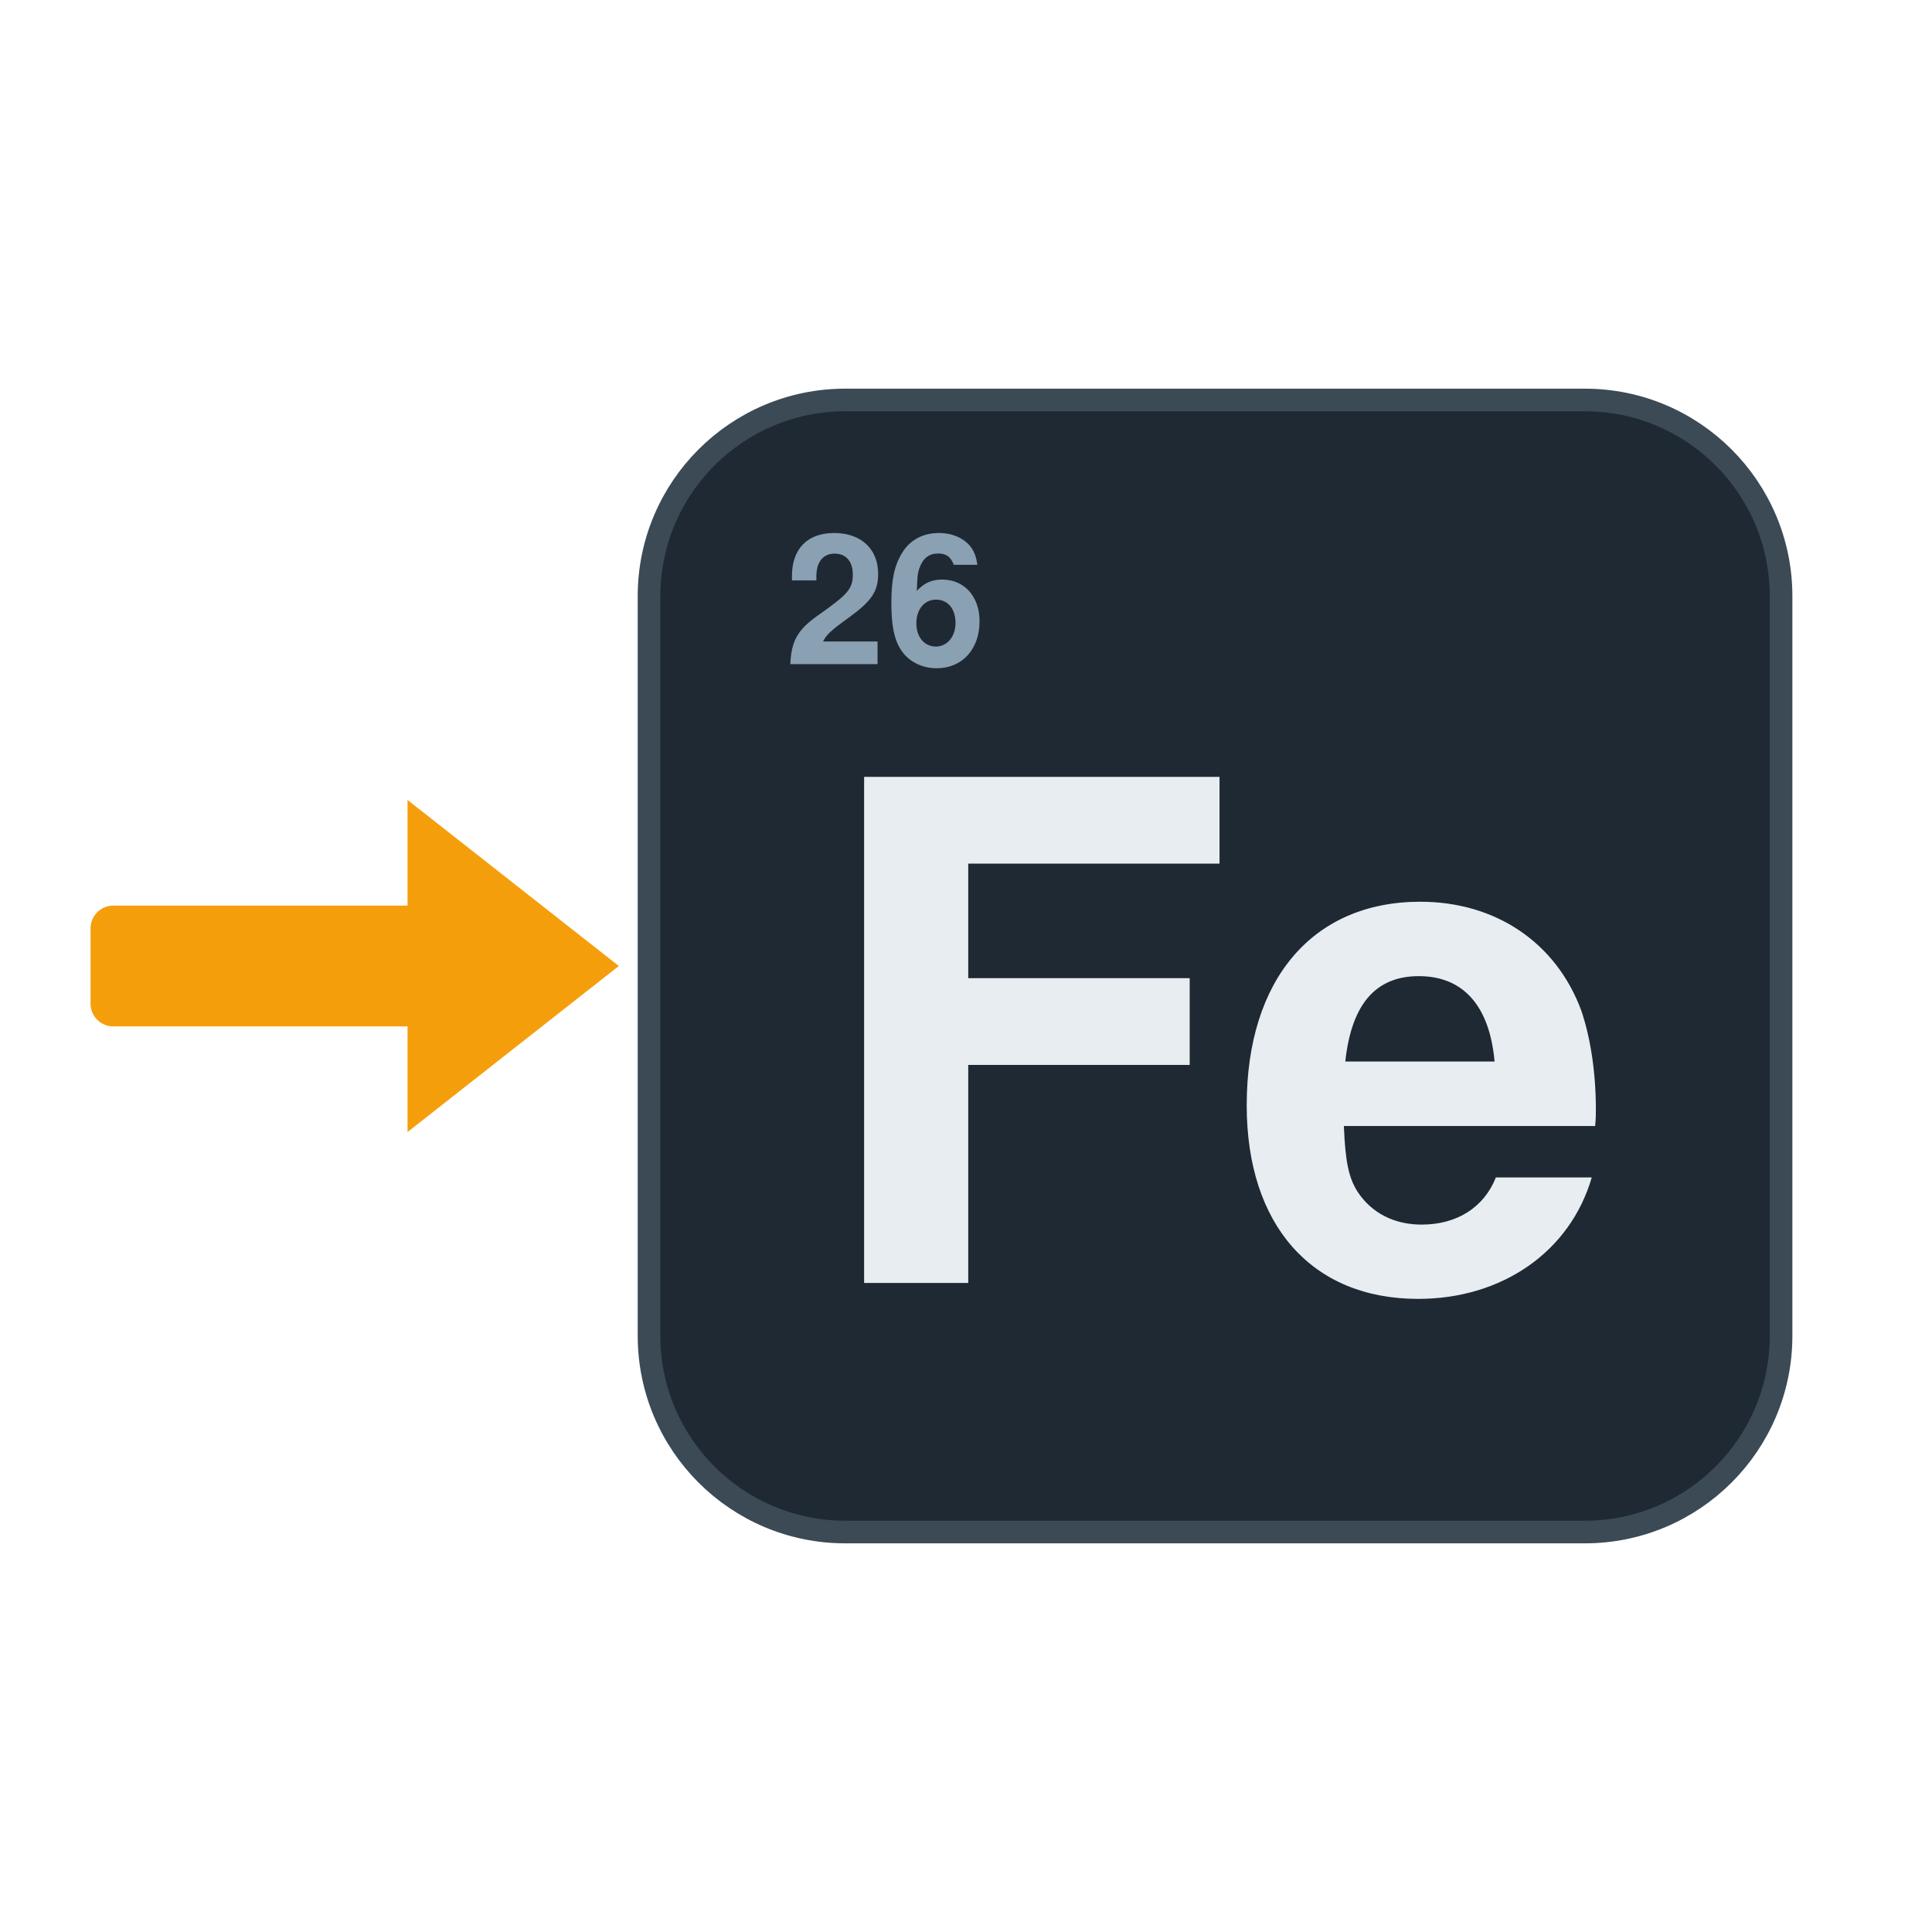
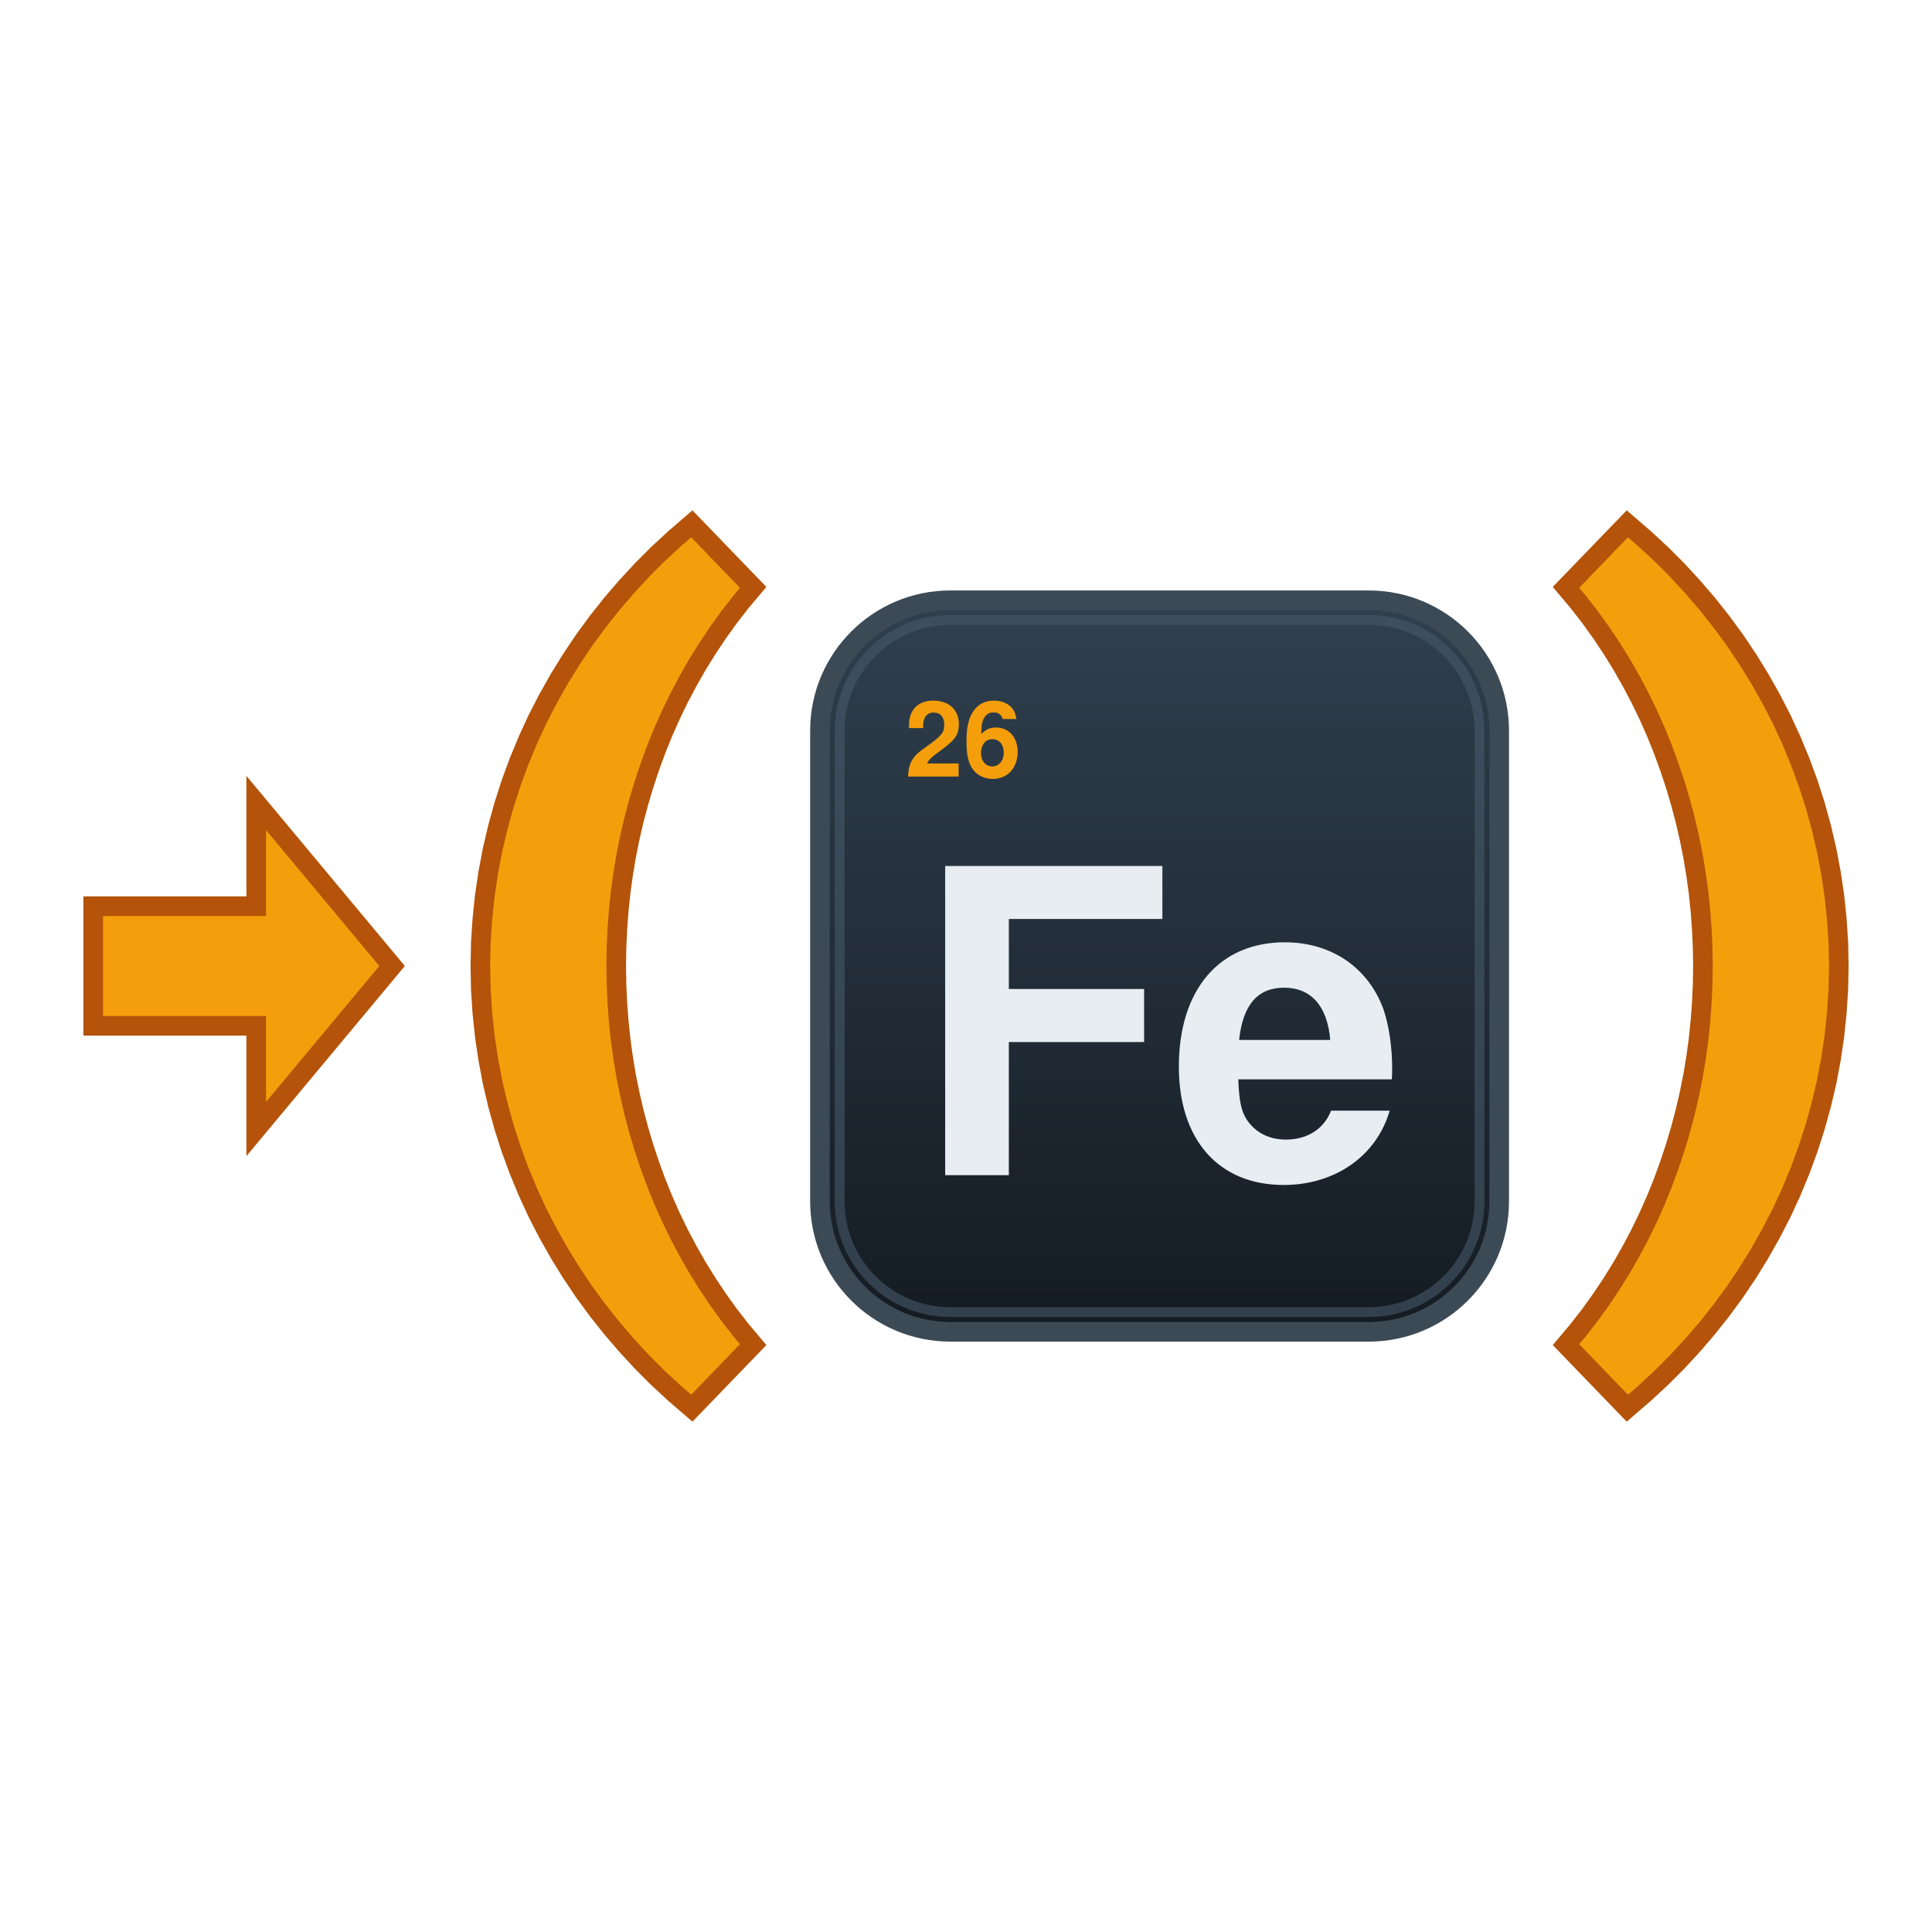
- <svg xmlns="http://www.w3.org/2000/svg" viewBox="0 0 256 256" width="256" height="256" role="img" aria-label="ironstate: an arrow into the iron element tile">
-   <g fill="#f59e0b">
-     <rect x="12" y="120" width="46" height="16" rx="3" />
-     <path d="M54 106 L82 128 L54 150 Z" />
+ <svg xmlns="http://www.w3.org/2000/svg" viewBox="0 0 256 256" width="256" height="256" role="img" aria-label="ironstate">
+   <defs>
+     <linearGradient id="tg" x1="0" y1="0" x2="0" y2="1">
+       <stop offset="0" stop-color="#30404f" />
+       <stop offset="1" stop-color="#141b22" />
+     </linearGradient>
+   </defs>
+   <g transform="translate(153.65,128.00)">
+     <path d="M -101.70 0.00 L -119.70 -21.60 L -119.70 -7.92 L -141.30 -7.92 L -141.30 7.92 L -119.70 7.92 L -119.70 21.60 Z" fill="#f59e0b" stroke="#b45309" stroke-width="2.6" />
+     <path d="M -61.98 58.59 L -64.24 56.64 L -66.44 54.61 L -68.56 52.49 L -70.60 50.28 L -72.57 47.99 L -74.45 45.62 L -76.24 43.18 L -77.93 40.66 L -79.53 38.07 L -81.03 35.41 L -82.43 32.70 L -83.71 29.92 L -84.88 27.09 L -85.94 24.21 L -86.88 21.28 L -87.70 18.31 L -88.40 15.32 L -88.97 12.29 L -89.42 9.24 L -89.74 6.17 L -89.94 3.09 L -90.00 0.00 L -89.94 -3.09 L -89.74 -6.17 L -89.42 -9.24 L -88.97 -12.29 L -88.40 -15.32 L -87.70 -18.31 L -86.88 -21.28 L -85.94 -24.21 L -84.88 -27.09 L -83.71 -29.92 L -82.43 -32.70 L -81.03 -35.41 L -79.53 -38.07 L -77.93 -40.66 L -76.24 -43.18 L -74.45 -45.62 L -72.57 -47.99 L -70.60 -50.28 L -68.56 -52.49 L -66.44 -54.61 L -64.24 -56.64 L -61.98 -58.59 L -53.85 -50.17 L -55.49 -48.22 L -57.05 -46.21 L -58.53 -44.15 L -59.93 -42.05 L -61.26 -39.91 L -62.50 -37.73 L -63.67 -35.52 L -64.76 -33.27 L -65.77 -31.00 L -66.70 -28.70 L -67.55 -26.38 L -68.33 -24.04 L -69.03 -21.69 L -69.66 -19.31 L -70.21 -16.93 L -70.69 -14.53 L -71.09 -12.12 L -71.42 -9.71 L -71.67 -7.28 L -71.85 -4.86 L -71.96 -2.43 L -72.00 0.00 L -71.96 2.43 L -71.85 4.86 L -71.67 7.28 L -71.42 9.71 L -71.09 12.12 L -70.69 14.53 L -70.21 16.93 L -69.66 19.31 L -69.03 21.69 L -68.33 24.04 L -67.55 26.38 L -66.70 28.70 L -65.77 31.00 L -64.76 33.27 L -63.67 35.52 L -62.50 37.73 L -61.26 39.91 L -59.93 42.05 L -58.53 44.15 L -57.05 46.21 L -55.49 48.22 L -53.85 50.17 Z" fill="#f59e0b" stroke="#b45309" stroke-width="2.6" />
+     <path d="M 61.98 -58.59 L 64.24 -56.64 L 66.44 -54.61 L 68.56 -52.49 L 70.60 -50.28 L 72.57 -47.99 L 74.45 -45.62 L 76.24 -43.18 L 77.93 -40.66 L 79.53 -38.07 L 81.03 -35.41 L 82.43 -32.70 L 83.71 -29.92 L 84.88 -27.09 L 85.94 -24.21 L 86.88 -21.28 L 87.70 -18.31 L 88.40 -15.32 L 88.97 -12.29 L 89.42 -9.24 L 89.74 -6.17 L 89.94 -3.09 L 90.00 0.00 L 89.94 3.09 L 89.74 6.17 L 89.42 9.24 L 88.97 12.29 L 88.40 15.32 L 87.70 18.31 L 86.88 21.28 L 85.94 24.21 L 84.88 27.09 L 83.71 29.92 L 82.43 32.70 L 81.03 35.41 L 79.53 38.07 L 77.93 40.66 L 76.24 43.18 L 74.45 45.62 L 72.57 47.99 L 70.60 50.28 L 68.56 52.49 L 66.44 54.61 L 64.24 56.64 L 61.98 58.59 L 53.85 50.17 L 55.49 48.22 L 57.05 46.21 L 58.53 44.15 L 59.93 42.05 L 61.26 39.91 L 62.50 37.73 L 63.67 35.52 L 64.76 33.27 L 65.77 31.00 L 66.70 28.70 L 67.55 26.38 L 68.33 24.04 L 69.03 21.69 L 69.66 19.31 L 70.21 16.93 L 70.69 14.53 L 71.09 12.12 L 71.42 9.71 L 71.67 7.28 L 71.85 4.86 L 71.96 2.43 L 72.00 0.00 L 71.96 -2.43 L 71.85 -4.86 L 71.67 -7.28 L 71.42 -9.71 L 71.09 -12.12 L 70.69 -14.53 L 70.21 -16.93 L 69.66 -19.31 L 69.03 -21.69 L 68.33 -24.04 L 67.55 -26.38 L 66.70 -28.70 L 65.77 -31.00 L 64.76 -33.27 L 63.67 -35.52 L 62.50 -37.73 L 61.26 -39.91 L 59.93 -42.05 L 58.53 -44.15 L 57.05 -46.21 L 55.49 -48.22 L 53.85 -50.17 Z" fill="#f59e0b" stroke="#b45309" stroke-width="2.6" />
+     <rect x="-45.00" y="-48.46" width="90.00" height="96.93" rx="17.28" fill="url(#tg)" stroke="#3b4a55" stroke-width="2.6" />
+     <rect x="-42.39" y="-45.85" width="84.78" height="91.71" rx="14.67" fill="none" stroke="#46586a" stroke-width="1.3" stroke-opacity="0.6" />
+     <text x="-33.75" y="-25.10" font-family="Helvetica, Arial, sans-serif" font-size="13.9" font-weight="700" fill="#f59e0b">26</text>
+     <text x="0.00" y="27.72" text-anchor="middle" font-family="Helvetica, Arial, sans-serif" font-size="56.2" font-weight="700" fill="#e8edf2">Fe</text>
  </g>
-   <rect x="86" y="53" width="150" height="150" rx="26" fill="#1f2933" />
-   <rect x="86" y="53" width="150" height="150" rx="26" fill="none" stroke="#3b4a55" stroke-width="3" />
-   <text x="104" y="88" font-family="Helvetica, Arial, sans-serif" font-size="24" font-weight="600" fill="#8aa0b3">26</text>
-   <text x="161" y="170" text-anchor="middle" font-family="Helvetica, Arial, sans-serif" font-size="92" font-weight="700" fill="#e8edf2">Fe</text>
</svg>
